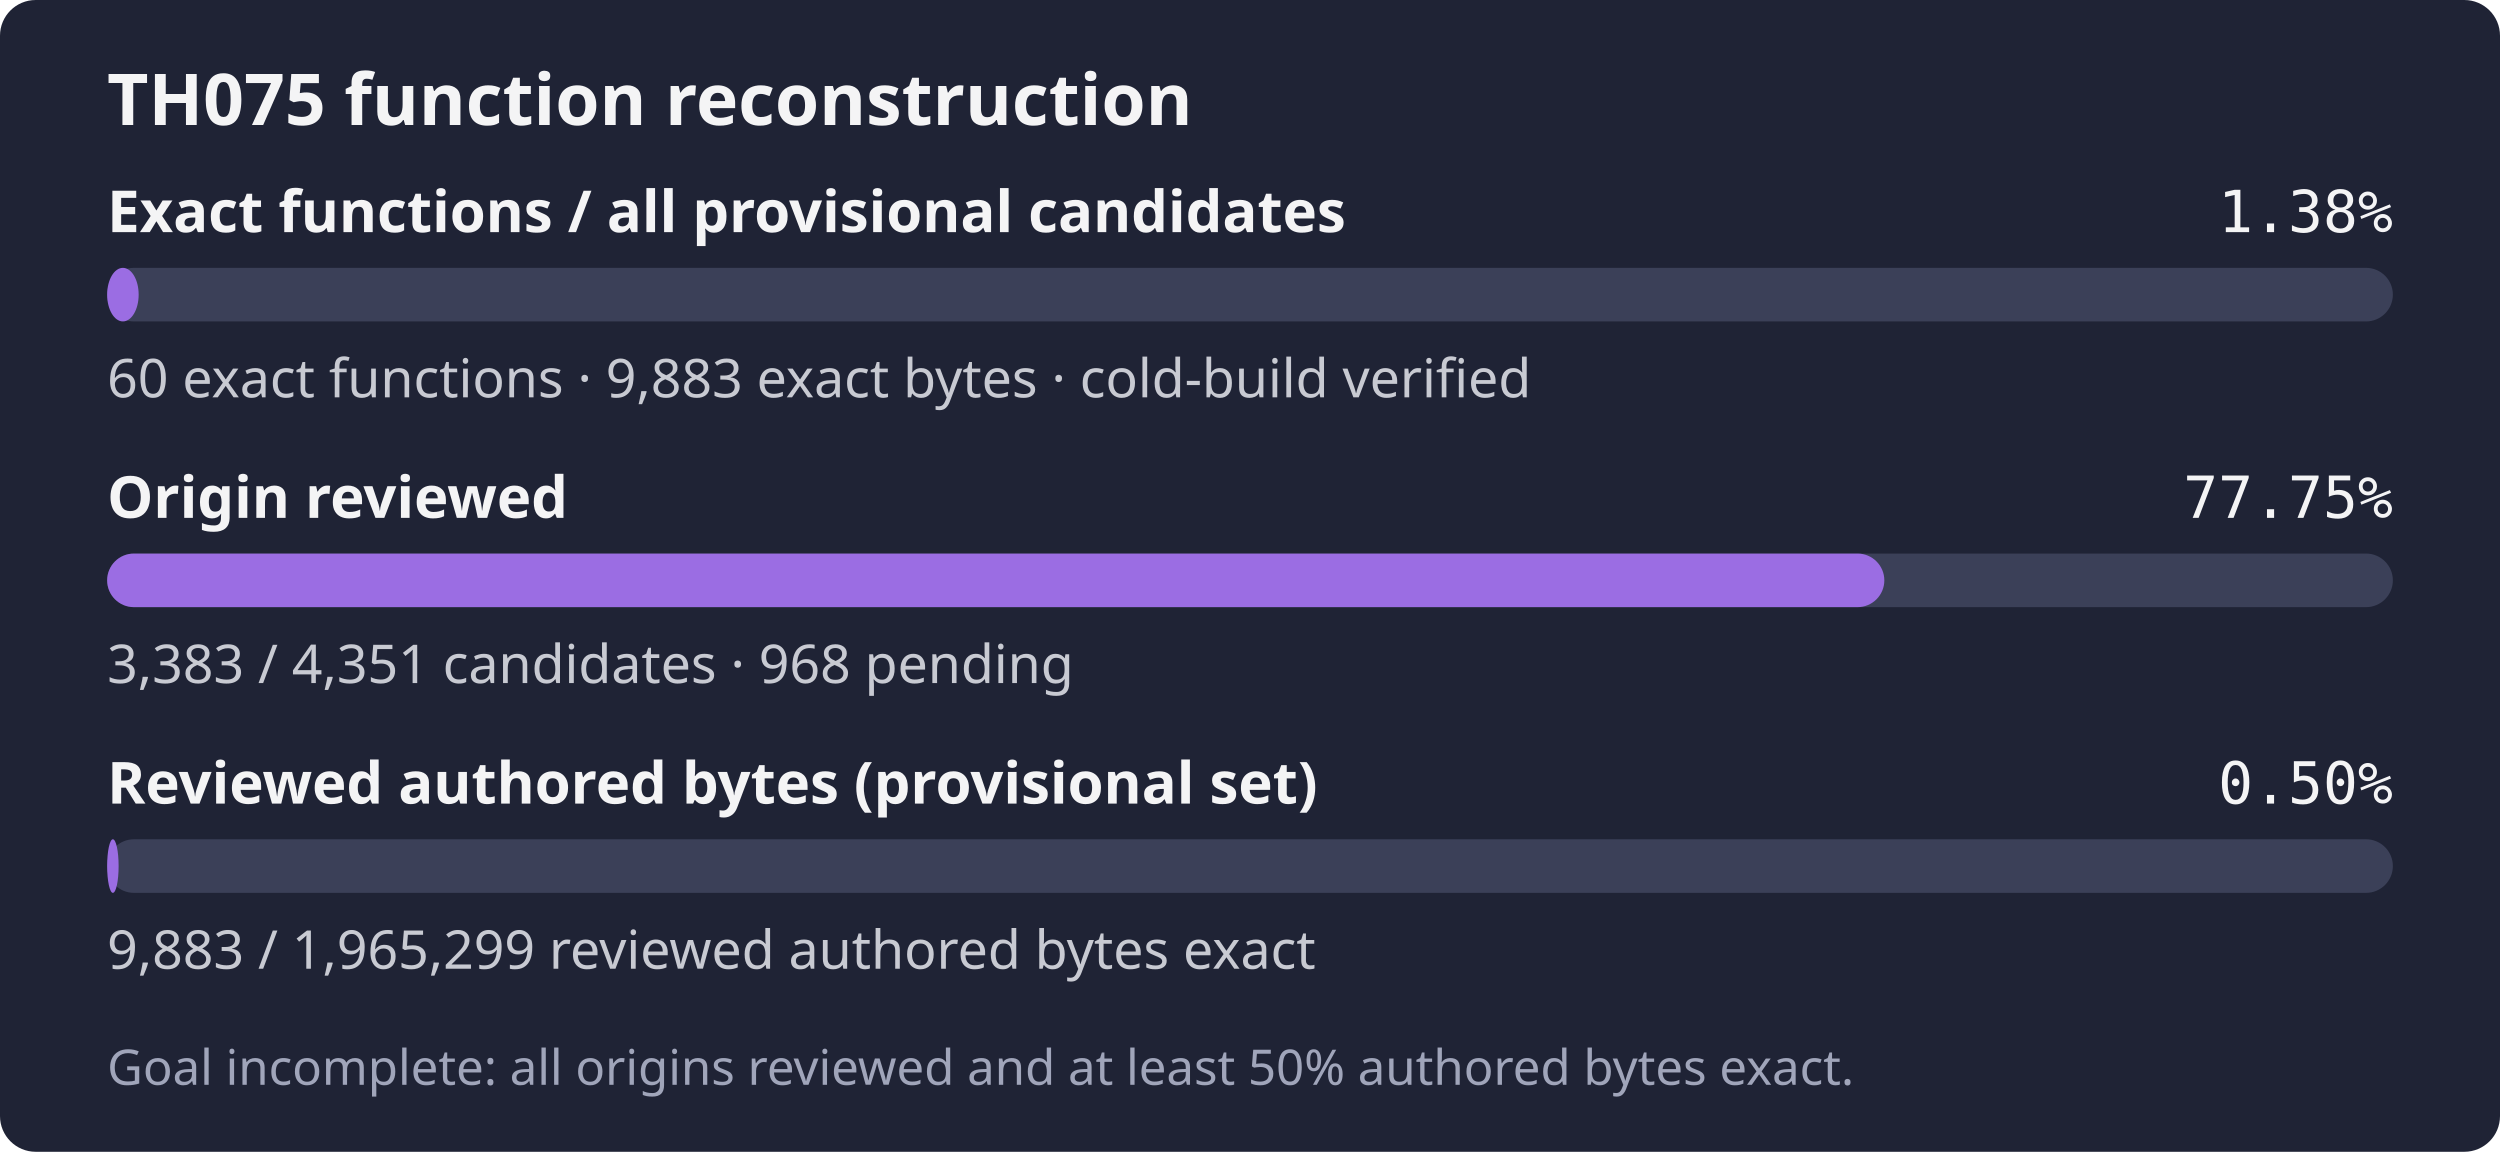
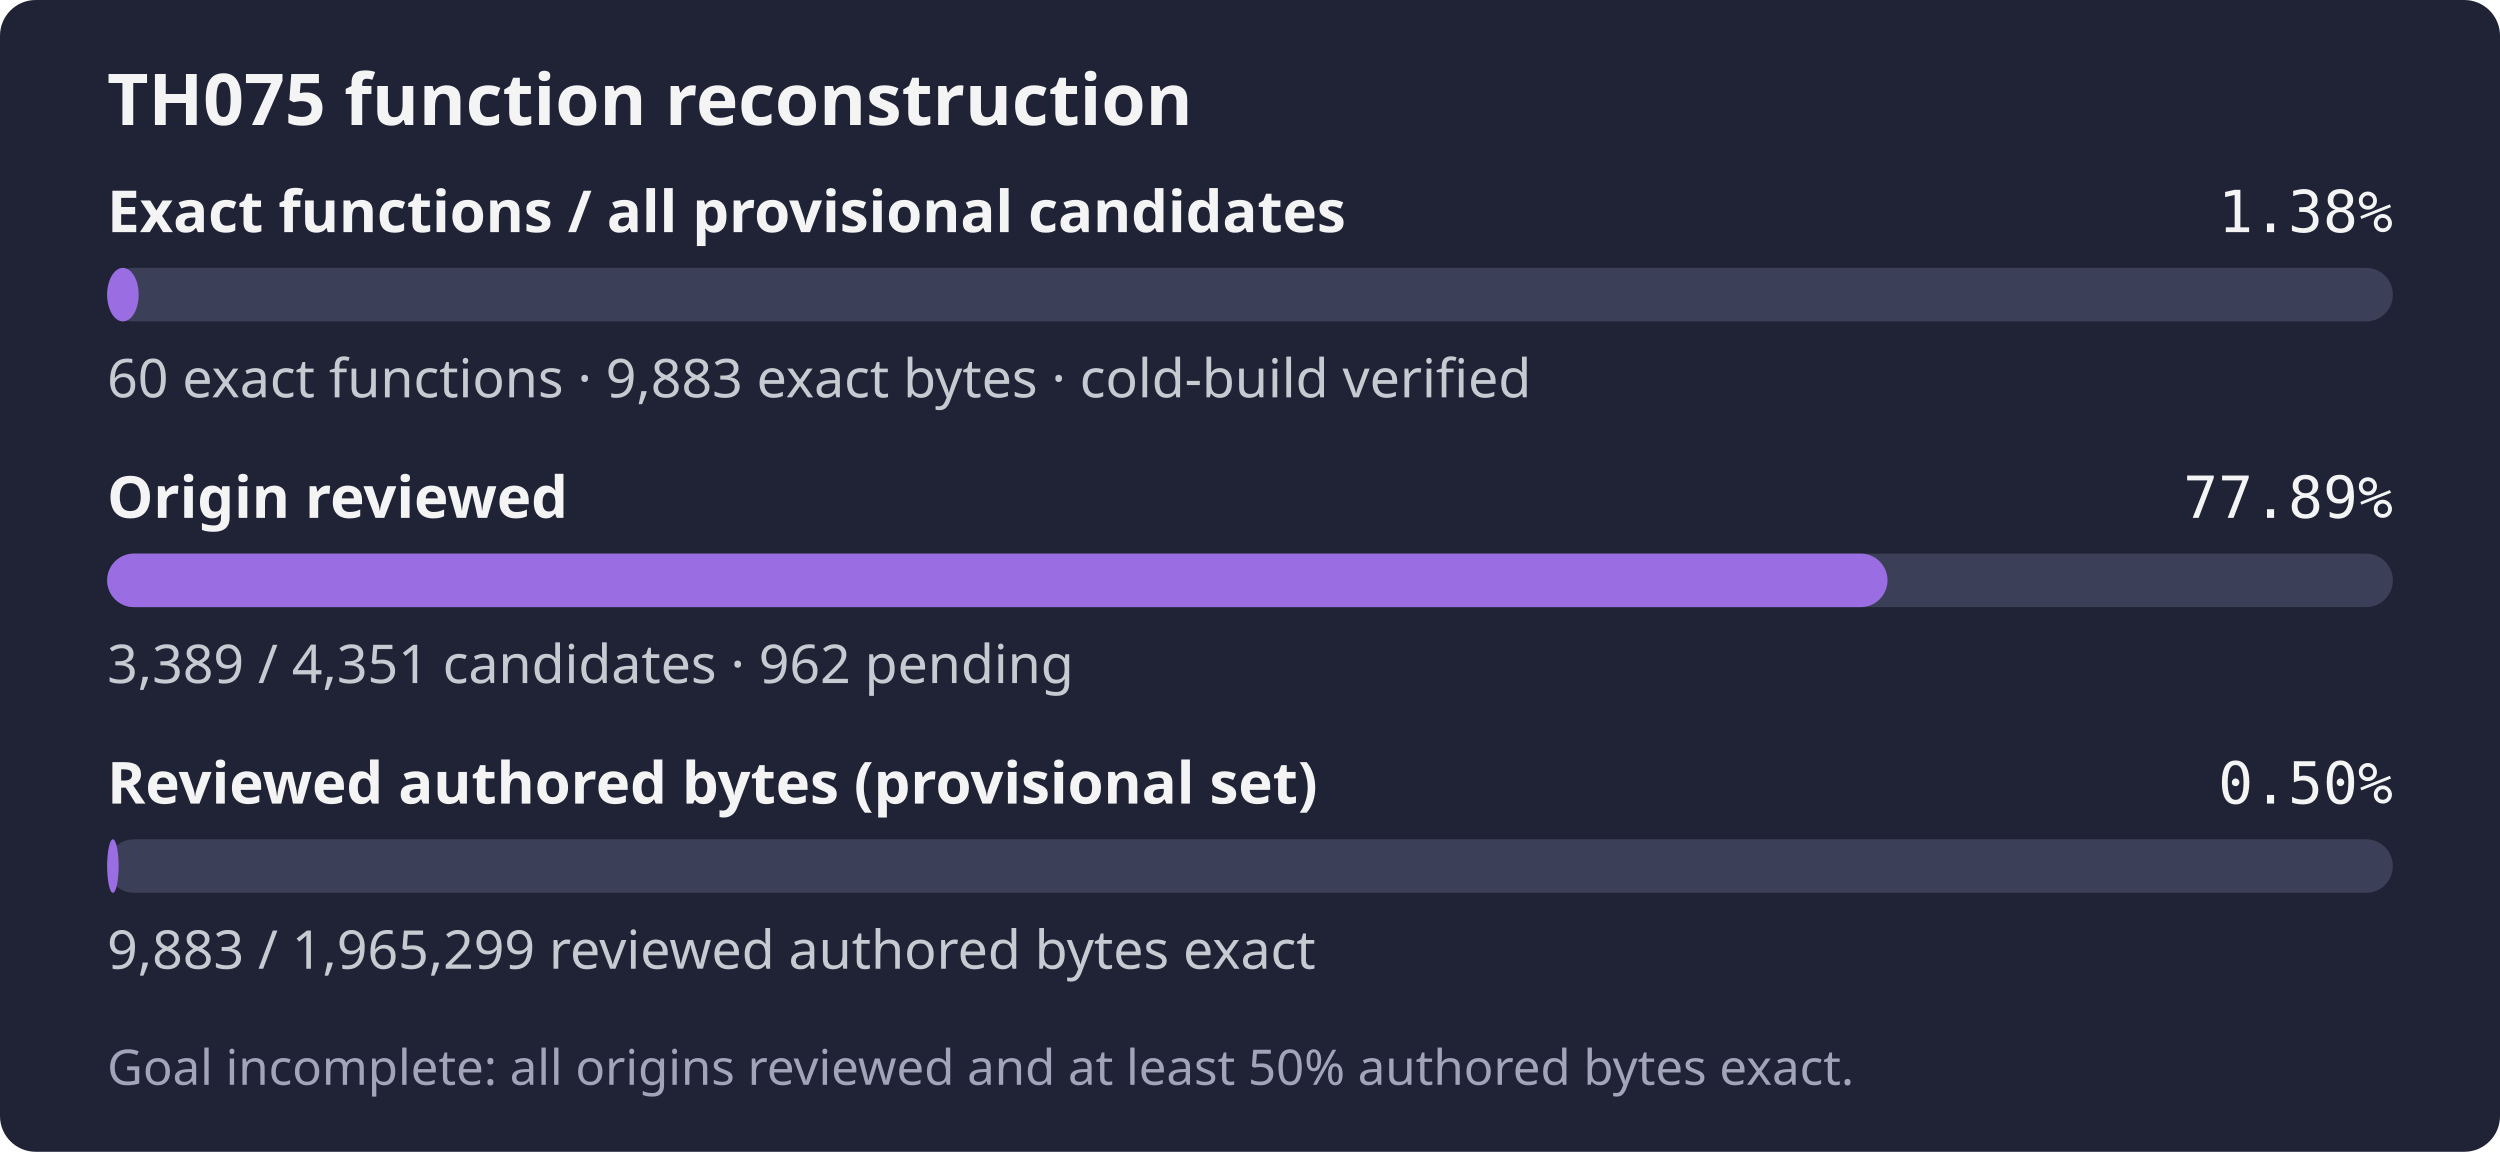
- <svg xmlns="http://www.w3.org/2000/svg" width="560" height="258" role="img" aria-label="TH075: 60 exact functions, 9,883 exact bytes; 3,383 of 4,351 candidates reviewed; Goal incomplete: all origins reviewed and at least 50% authored bytes exact.">
+ <svg xmlns="http://www.w3.org/2000/svg" width="560" height="258" role="img" aria-label="TH075: 60 exact functions, 9,883 exact bytes; 3,389 of 4,351 candidates reviewed; Goal incomplete: all origins reviewed and at least 50% authored bytes exact.">
  <rect width="560" height="258" rx="8" fill="#1f2335" />
  <text x="24" y="28" fill="#f4f4f5" font-family="sans-serif" font-size="16" font-weight="600">TH075 function reconstruction</text>
  <text x="24" y="52" fill="#f4f4f5" font-family="sans-serif" font-size="13" font-weight="600">Exact functions / all provisional candidates</text>
  <text x="536" y="52" fill="#f4f4f5" text-anchor="end" font-family="monospace" font-size="13">1.38%</text>
  <rect x="24" y="60" width="512" height="12" rx="6" fill="#3b4058" />
  <rect x="24" y="60" width="7.06" height="12" rx="6" fill="#9b6de3" />
  <text x="24" y="89" fill="#c8cad2" font-family="sans-serif" font-size="12">60 exact functions · 9,883 exact bytes · cold-build verified</text>
  <text x="24" y="116" fill="#f4f4f5" font-family="sans-serif" font-size="13" font-weight="600">Origin reviewed</text>
-   <text x="536" y="116" fill="#f4f4f5" text-anchor="end" font-family="monospace" font-size="13">77.75%</text>
+   <text x="536" y="116" fill="#f4f4f5" text-anchor="end" font-family="monospace" font-size="13">77.89%</text>
  <rect x="24" y="124" width="512" height="12" rx="6" fill="#3b4058" />
-   <rect x="24" y="124" width="398.09" height="12" rx="6" fill="#9b6de3" />
-   <text x="24" y="153" fill="#c8cad2" font-family="sans-serif" font-size="12">3,383 / 4,351 candidates · 968 pending</text>
+   <rect x="24" y="124" width="398.80" height="12" rx="6" fill="#9b6de3" />
+   <text x="24" y="153" fill="#c8cad2" font-family="sans-serif" font-size="12">3,389 / 4,351 candidates · 962 pending</text>
  <text x="24" y="180" fill="#f4f4f5" font-family="sans-serif" font-size="13" font-weight="600">Reviewed authored bytes (provisional set)</text>
  <text x="536" y="180" fill="#f4f4f5" text-anchor="end" font-family="monospace" font-size="13">0.50%</text>
  <rect x="24" y="188" width="512" height="12" rx="6" fill="#3b4058" />
  <rect x="24" y="188" width="2.57" height="12" rx="6" fill="#9b6de3" />
  <text x="24" y="217" fill="#c8cad2" font-family="sans-serif" font-size="12">9,883 / 1,965,299 reviewed authored bytes exact</text>
  <text x="24" y="243" fill="#a0a5ba" font-family="sans-serif" font-size="11">Goal incomplete: all origins reviewed and at least 50% authored bytes exact.</text>
</svg>
